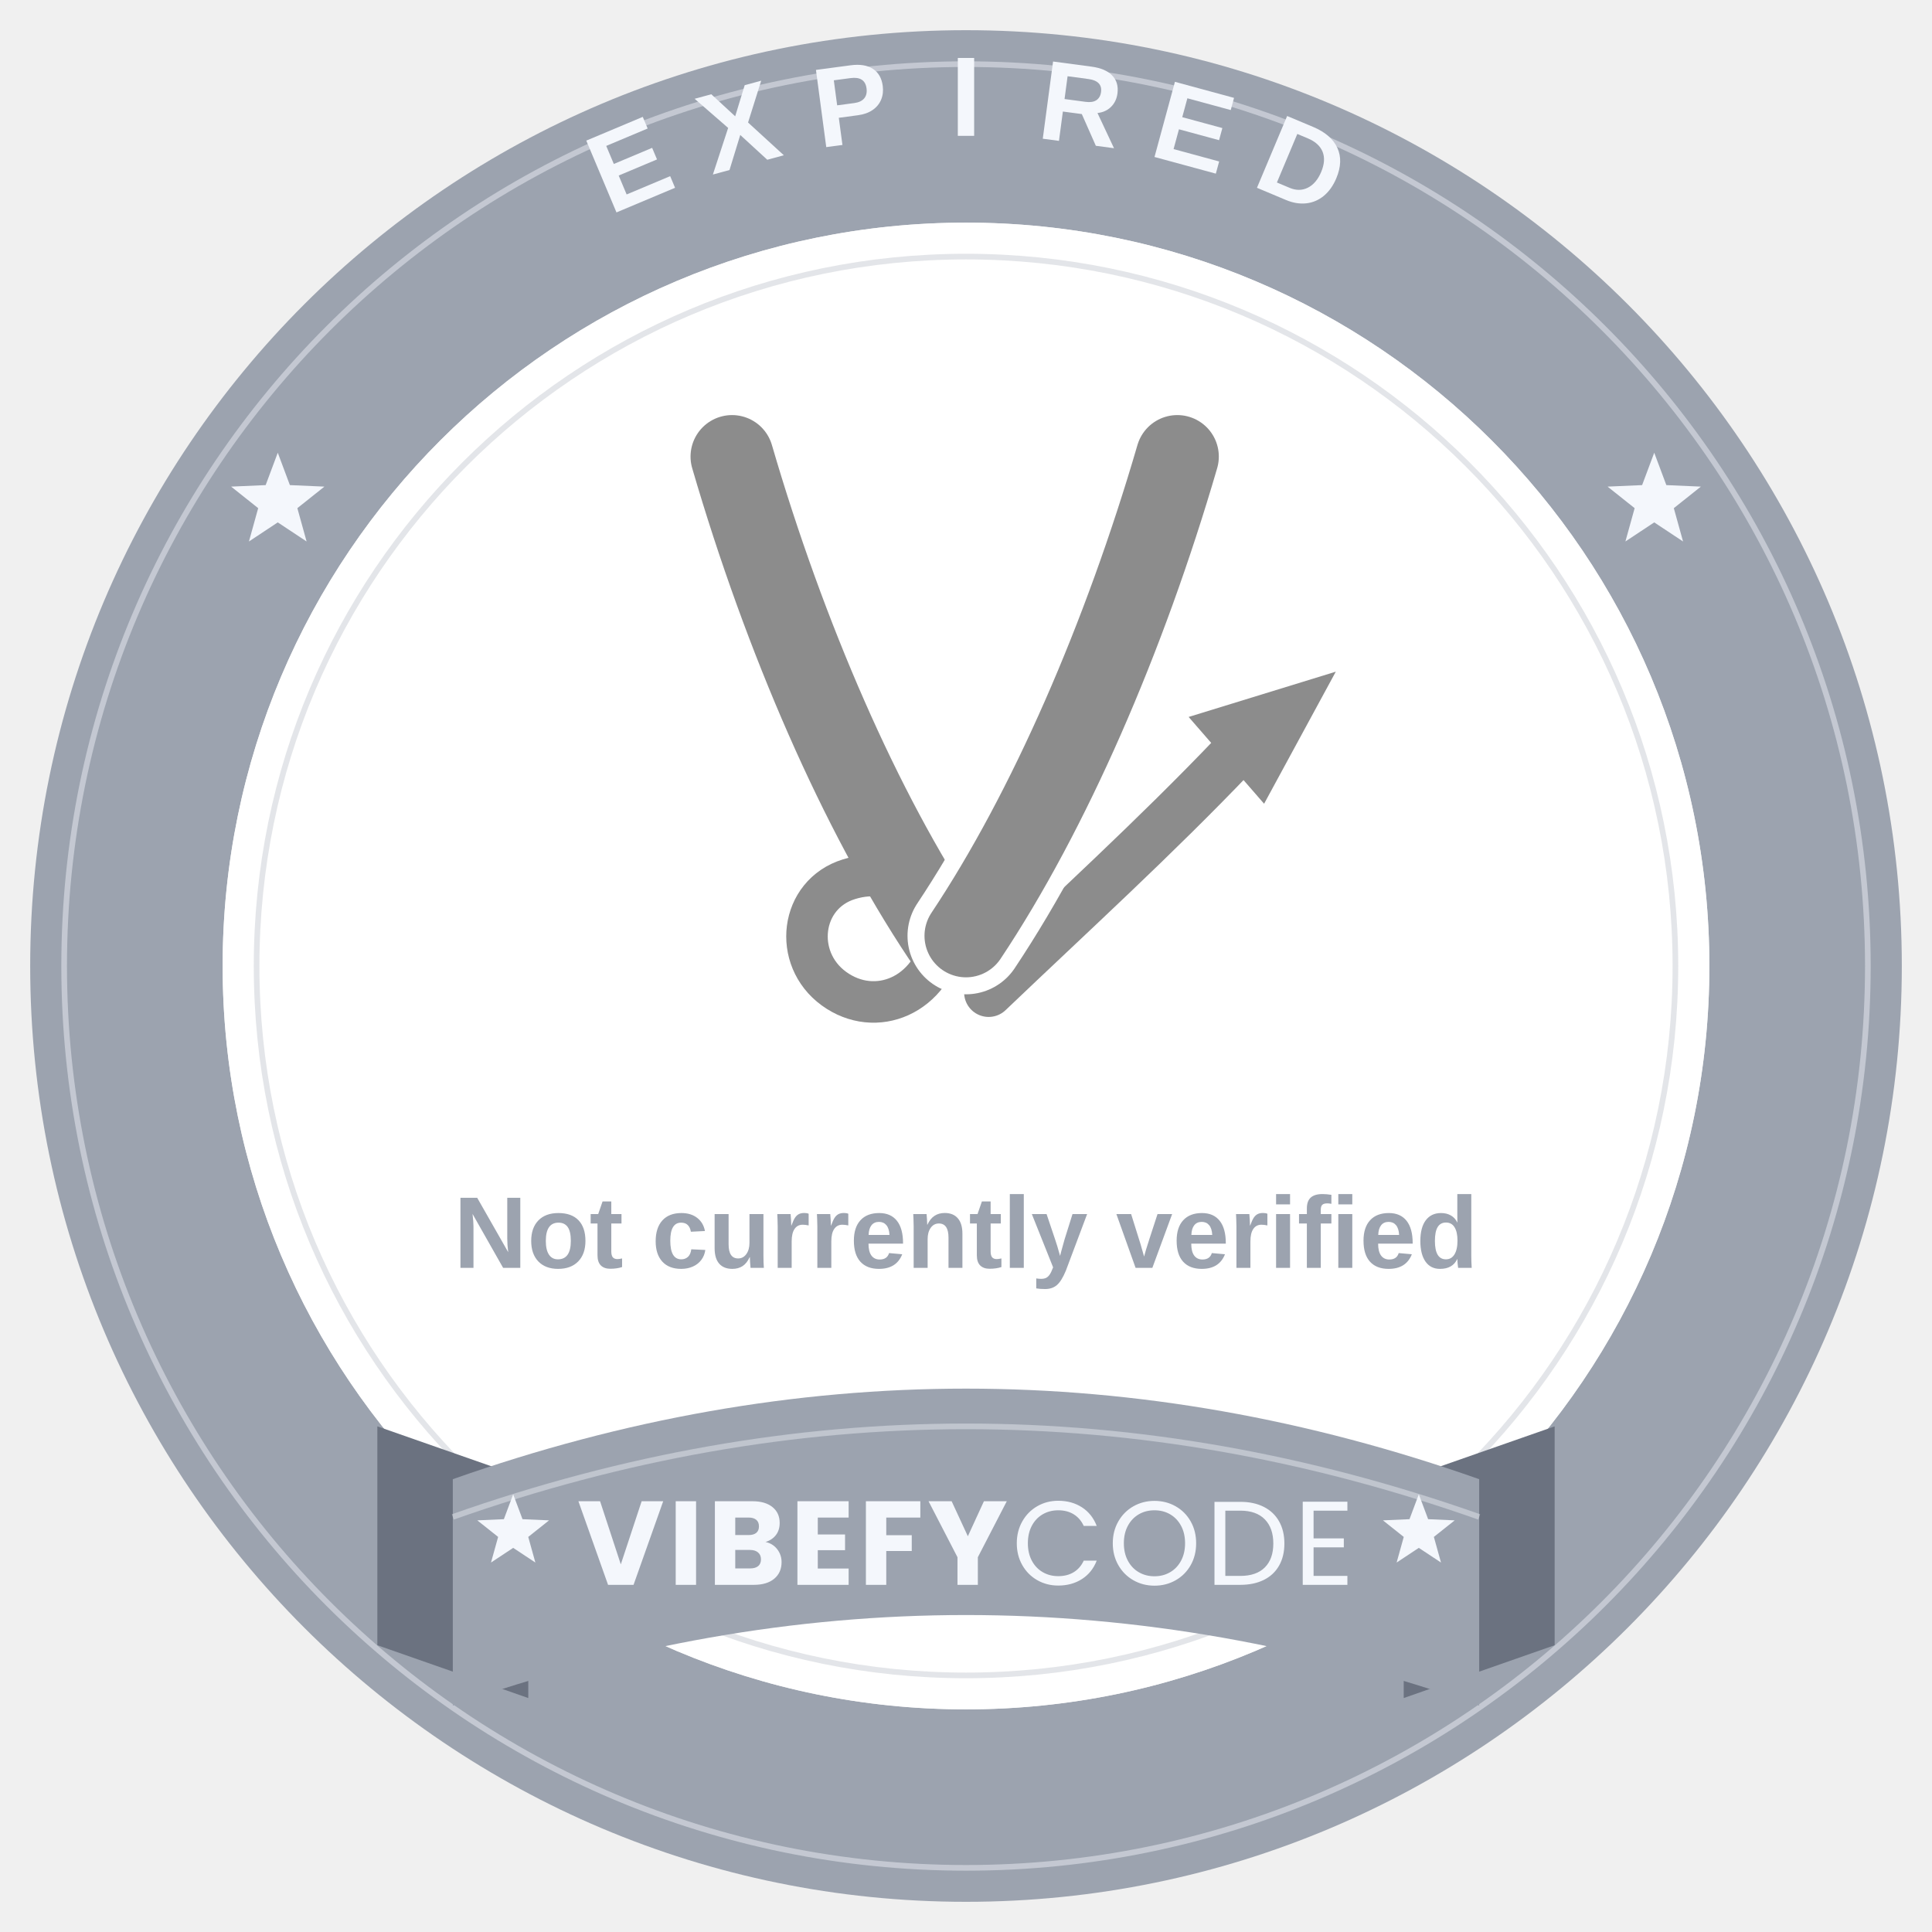
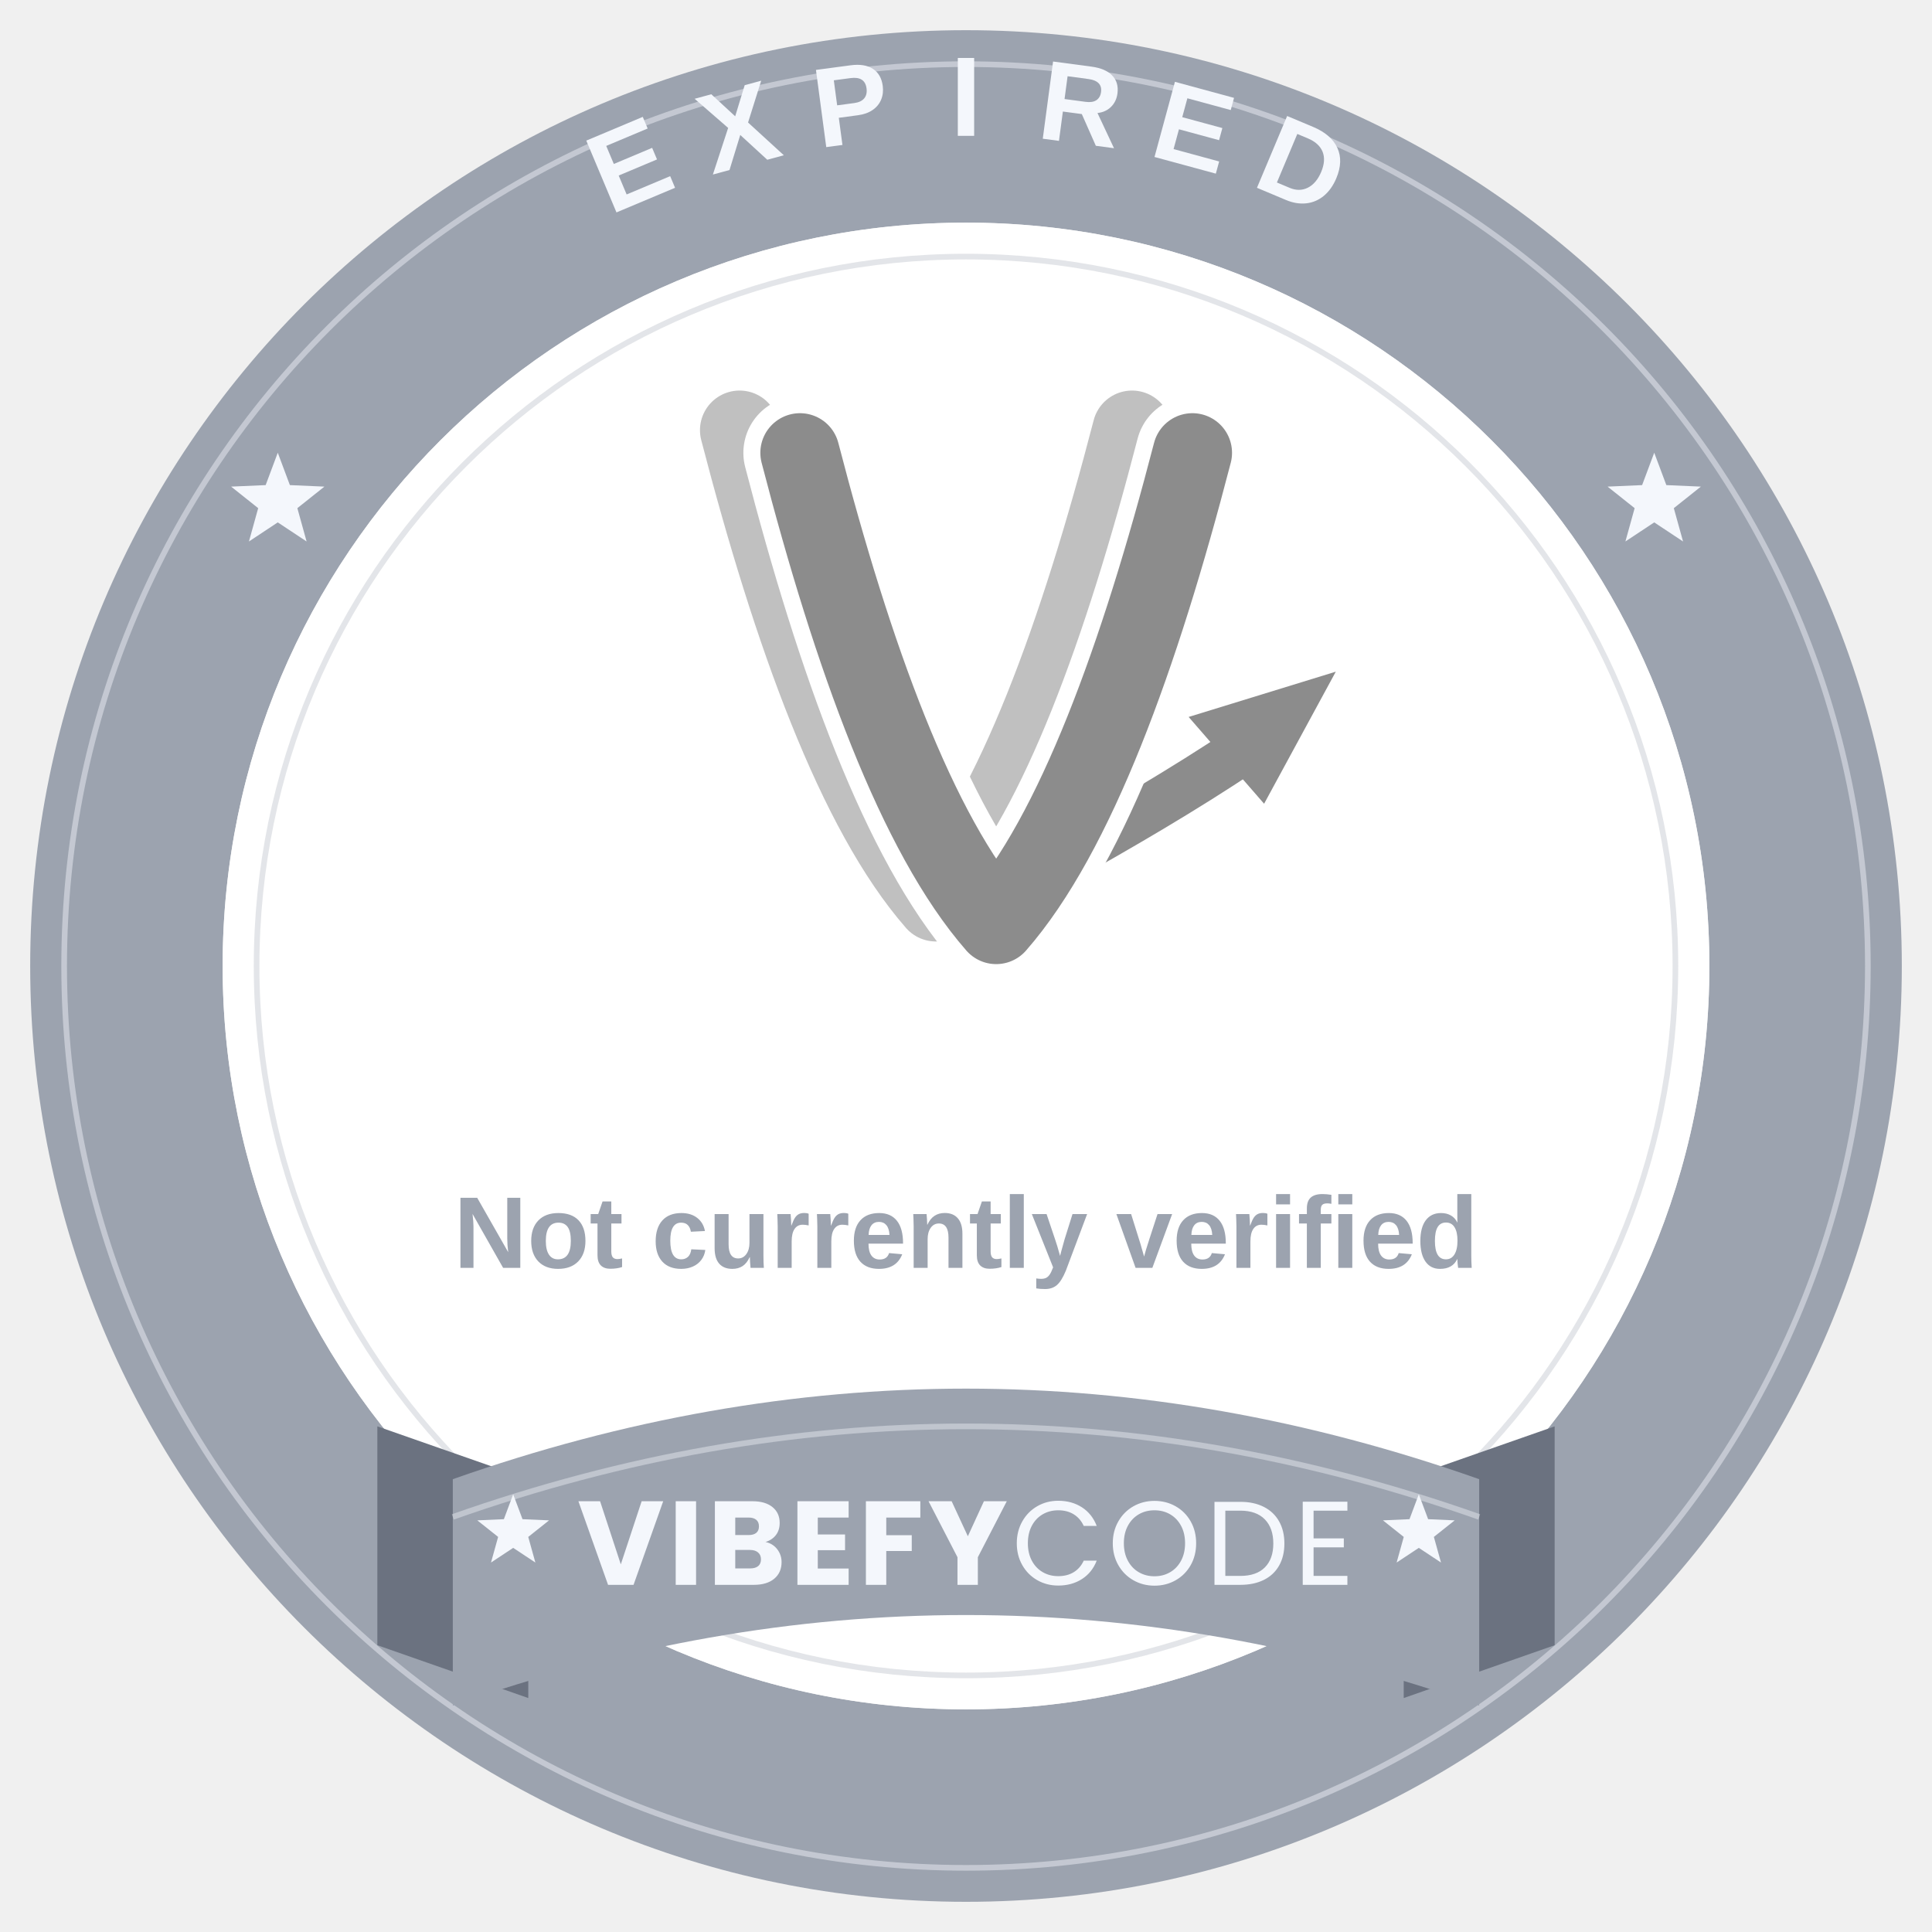
<svg xmlns="http://www.w3.org/2000/svg" viewBox="0 0 512 512" role="img" aria-label="Not currently verified by VibefyCode — expired." width="512" height="512">
  <defs>
    <linearGradient id="seal-ribbon" x1="0" y1="0" x2="1" y2="1">
      <stop offset="0%" stop-color="#2FD3C4" />
      <stop offset="48%" stop-color="#2E9BE0" />
      <stop offset="100%" stop-color="#1F5FE0" />
    </linearGradient>
    <linearGradient id="seal-arrow" x1="0" y1="1" x2="1" y2="0">
      <stop offset="0%" stop-color="#2E9BE0" />
      <stop offset="62%" stop-color="#E8730C" />
      <stop offset="100%" stop-color="#F9A03F" />
    </linearGradient>
    <clipPath id="seal-disc">
      <circle cx="256" cy="256" r="248" />
    </clipPath>
  </defs>
  <path d="M 8 256 A 248 248 0 1 0 504 256 A 248 248 0 1 0 8 256 Z M 59 256 A 197 197 0 1 0 453 256 A 197 197 0 1 0 59 256 Z" fill="#9CA3AF" fill-rule="evenodd" />
  <circle cx="256" cy="256" r="197" fill="#FFFFFF" />
  <circle cx="256" cy="256" r="239" fill="none" stroke="#F4F7FC" stroke-width="1.5" opacity="0.45" />
  <circle cx="256" cy="256" r="188" fill="none" stroke="#9CA3AF" stroke-width="1.5" opacity="0.28" />
  <g aria-hidden="true">
    <text x="0" y="0" transform="translate(170.75 53.19) rotate(-22.80)" text-anchor="middle" font-family="Poppins, Montserrat, 'Segoe UI', 'Helvetica Neue', Arial, sans-serif" font-size="30" font-weight="700" fill="#F4F7FC">E</text>
    <text x="0" y="0" transform="translate(198.32 43.70) rotate(-15.20)" text-anchor="middle" font-family="Poppins, Montserrat, 'Segoe UI', 'Helvetica Neue', Arial, sans-serif" font-size="30" font-weight="700" fill="#F4F7FC">X</text>
    <text x="0" y="0" transform="translate(226.90 37.93) rotate(-7.60)" text-anchor="middle" font-family="Poppins, Montserrat, 'Segoe UI', 'Helvetica Neue', Arial, sans-serif" font-size="30" font-weight="700" fill="#F4F7FC">P</text>
    <text x="0" y="0" transform="translate(256.00 36.00) rotate(0.00)" text-anchor="middle" font-family="Poppins, Montserrat, 'Segoe UI', 'Helvetica Neue', Arial, sans-serif" font-size="30" font-weight="700" fill="#F4F7FC">I</text>
    <text x="0" y="0" transform="translate(285.10 37.93) rotate(7.60)" text-anchor="middle" font-family="Poppins, Montserrat, 'Segoe UI', 'Helvetica Neue', Arial, sans-serif" font-size="30" font-weight="700" fill="#F4F7FC">R</text>
    <text x="0" y="0" transform="translate(313.68 43.70) rotate(15.20)" text-anchor="middle" font-family="Poppins, Montserrat, 'Segoe UI', 'Helvetica Neue', Arial, sans-serif" font-size="30" font-weight="700" fill="#F4F7FC">E</text>
    <text x="0" y="0" transform="translate(341.25 53.19) rotate(22.80)" text-anchor="middle" font-family="Poppins, Montserrat, 'Segoe UI', 'Helvetica Neue', Arial, sans-serif" font-size="30" font-weight="700" fill="#F4F7FC">D</text>
    <path d="M0.00 -13.00 L3.21 -4.42 L12.36 -4.02 L5.19 1.69 L7.64 10.52 L0.00 5.46 L-7.64 10.52 L-5.19 1.69 L-12.36 -4.02 L-3.21 -4.42 Z" transform="translate(73.61173 132.9776)" fill="#F4F7FC" />
    <path d="M0.00 -13.00 L3.21 -4.42 L12.36 -4.02 L5.19 1.69 L7.64 10.52 L0.00 5.46 L-7.64 10.52 L-5.19 1.69 L-12.36 -4.02 L-3.21 -4.42 Z" transform="translate(438.3883 132.9776)" fill="#F4F7FC" />
  </g>
  <g transform="translate(256 190) scale(0.5) translate(-256 -256)" opacity="0.45">
    <g fill="none" stroke-linecap="round" stroke-linejoin="round">
-       <path d="M268 402 C312 360 356 320 398 276" stroke="currentColor" stroke-width="26" />
+       <path d="M302 334 C338 314 372 294 402 274" stroke="currentColor" stroke-width="26" />
      <path d="M452 232 L414 302 L374 256 Z" fill="currentColor" stroke="none" />
-       <path d="M132 118 C160 214 200 306 244 372" stroke="currentColor" stroke-width="44" />
-       <path d="M244 372 C238 404 208 416 186 400 C164 384 168 350 194 342 C220 334 240 352 240 374" stroke="currentColor" stroke-width="22" />
-       <circle cx="200" cy="372" r="13" fill="#FFFFFF" stroke="none" />
-       <path d="M256 372 C300 306 340 214 368 118" stroke="#FFFFFF" stroke-width="62" />
-       <path d="M256 372 C300 306 340 214 368 118" stroke="currentColor" stroke-width="44" />
+       <path d="M136 104 C164 212 198 306 240 354 C282 306 316 212 344 104" stroke="currentColor" stroke-width="42" opacity="0.55" />
+       <path d="M168 116 C196 224 230 318 272 366 C314 318 348 224 376 116" stroke="#FFFFFF" stroke-width="60" />
+       <path d="M168 116 C196 224 230 318 272 366 C314 318 348 224 376 116" stroke="currentColor" stroke-width="42" />
    </g>
  </g>
  <g aria-hidden="true" font-family="Poppins, Montserrat, 'Segoe UI', 'Helvetica Neue', Arial, sans-serif" text-anchor="middle" fill="#9CA3AF">
    <text x="256" y="336" font-size="27" font-weight="600">Not currently verified</text>
  </g>
  <g aria-hidden="true">
    <path d="M100 378 L140 392 L140 450 L100 436 Z" fill="#6B7280" />
    <path d="M412 378 L372 392 L372 450 L412 436 Z" fill="#6B7280" />
    <path d="M120 392 Q256 344 392 392 L392 452 Q256 404 120 452 Z" fill="#9CA3AF" />
    <path d="M120 402 Q256 354 392 402" fill="none" stroke="#F4F7FC" stroke-width="1.5" opacity="0.4" />
    <path d="M0.00 -10.00 L2.47 -3.40 L9.51 -3.09 L3.99 1.30 L5.88 8.09 L0.00 4.20 L-5.88 8.09 L-3.99 1.30 L-9.51 -3.09 L-2.47 -3.40 Z" transform="translate(136 406)" fill="#F4F7FC" />
    <path d="M0.00 -10.00 L2.47 -3.40 L9.51 -3.09 L3.99 1.30 L5.88 8.09 L0.00 4.20 L-5.88 8.09 L-3.99 1.30 L-9.51 -3.09 L-2.47 -3.40 Z" transform="translate(376 406)" fill="#F4F7FC" />
  </g>
  <g fill="#F4F7FC" transform="translate(153.00 420) scale(0.031561)">
    <path d="M721 -702 472 0H258L9 -702H191L365 -172L540 -702ZM997 -702V0H826V-702ZM1715 -191Q1715 -103 1653.5 -51.5Q1592 0 1482 0H1155V-702H1471Q1578 -702 1638.5 -653.0Q1699 -604 1699 -520Q1699 -458 1666.5 -417.0Q1634 -376 1580 -360Q1641 -347 1678.0 -299.5Q1715 -252 1715 -191ZM1326 -418H1438Q1480 -418 1502.5 -436.5Q1525 -455 1525 -491Q1525 -527 1502.5 -546.0Q1480 -565 1438 -565H1326ZM1542 -214Q1542 -251 1517.5 -272.0Q1493 -293 1450 -293H1326V-138H1452Q1495 -138 1518.5 -157.5Q1542 -177 1542 -214ZM2019 -565V-423H2248V-291H2019V-137H2278V0H1848V-702H2278V-565ZM2880 -702V-565H2594V-417H2808V-284H2594V0H2423V-702ZM3606 -702 3363 -232V0H3192V-232L2949 -702H3143L3279 -408L3414 -702Z" />
    <path d="M4038 -706Q4152 -706 4237.0 -651.0Q4322 -596 4361 -495H4252Q4223 -558 4168.5 -592.0Q4114 -626 4038 -626Q3965 -626 3907.0 -592.0Q3849 -558 3816.0 -495.5Q3783 -433 3783 -349Q3783 -266 3816.0 -203.5Q3849 -141 3907.0 -107.0Q3965 -73 4038 -73Q4114 -73 4168.5 -106.5Q4223 -140 4252 -203H4361Q4322 -103 4237.0 -48.5Q4152 6 4038 6Q3941 6 3861.5 -39.5Q3782 -85 3736.0 -166.0Q3690 -247 3690 -349Q3690 -451 3736.0 -532.5Q3782 -614 3861.5 -660.0Q3941 -706 4038 -706ZM4496 -349Q4496 -451 4542.5 -532.5Q4589 -614 4669.0 -659.5Q4749 -705 4846 -705Q4944 -705 5024.0 -659.5Q5104 -614 5150.0 -533.0Q5196 -452 5196 -349Q5196 -246 5150.0 -165.0Q5104 -84 5024.0 -38.5Q4944 7 4846 7Q4749 7 4669.0 -38.5Q4589 -84 4542.5 -165.5Q4496 -247 4496 -349ZM5103 -349Q5103 -433 5069.5 -495.5Q5036 -558 4978.0 -592.0Q4920 -626 4846 -626Q4772 -626 4714.0 -592.0Q4656 -558 4622.5 -495.5Q4589 -433 4589 -349Q4589 -266 4622.5 -203.0Q4656 -140 4714.5 -106.0Q4773 -72 4846 -72Q4919 -72 4977.5 -106.0Q5036 -140 5069.5 -203.0Q5103 -266 5103 -349ZM5937 -347Q5937 -240 5892.5 -161.5Q5848 -83 5764.5 -41.5Q5681 0 5567 0H5350V-697H5567Q5681 -697 5764.5 -654.5Q5848 -612 5892.5 -533.0Q5937 -454 5937 -347ZM5844 -347Q5844 -477 5772.5 -550.0Q5701 -623 5567 -623H5441V-75H5567Q5702 -75 5773.0 -146.5Q5844 -218 5844 -347ZM6182 -623V-390H6436V-315H6182V-75H6466V0H6091V-698H6466V-623Z" />
  </g>
</svg>
